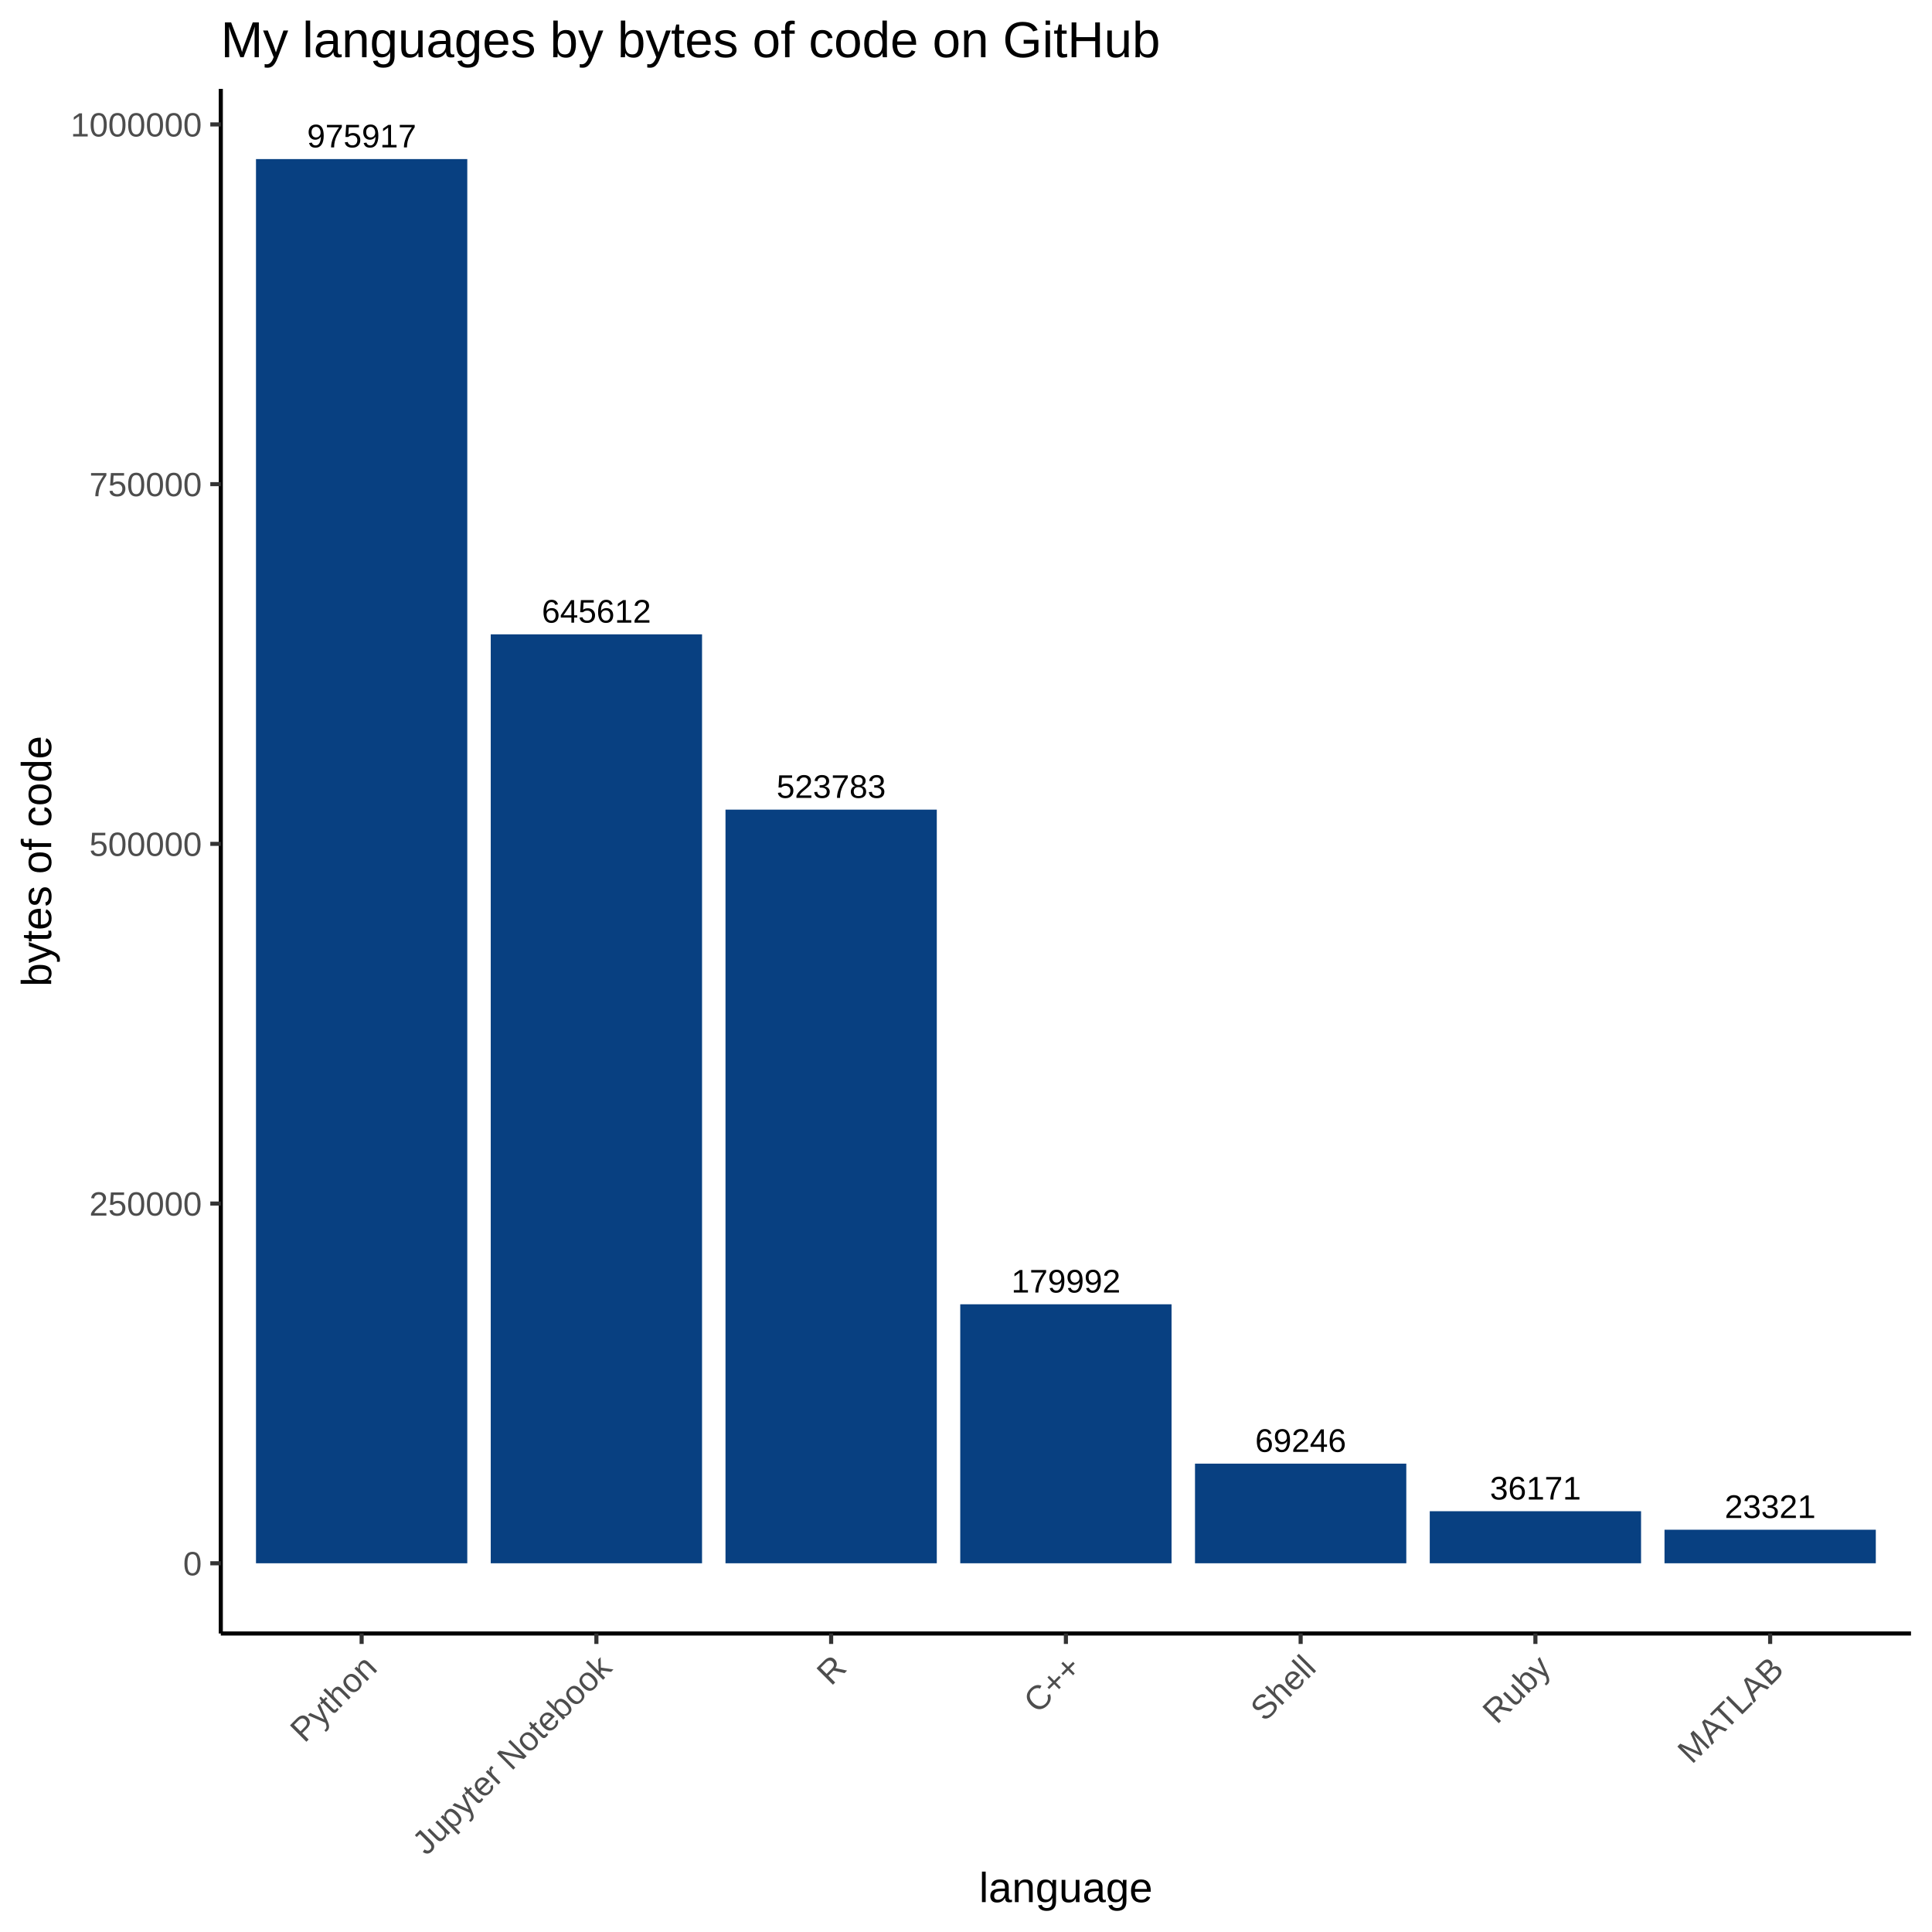
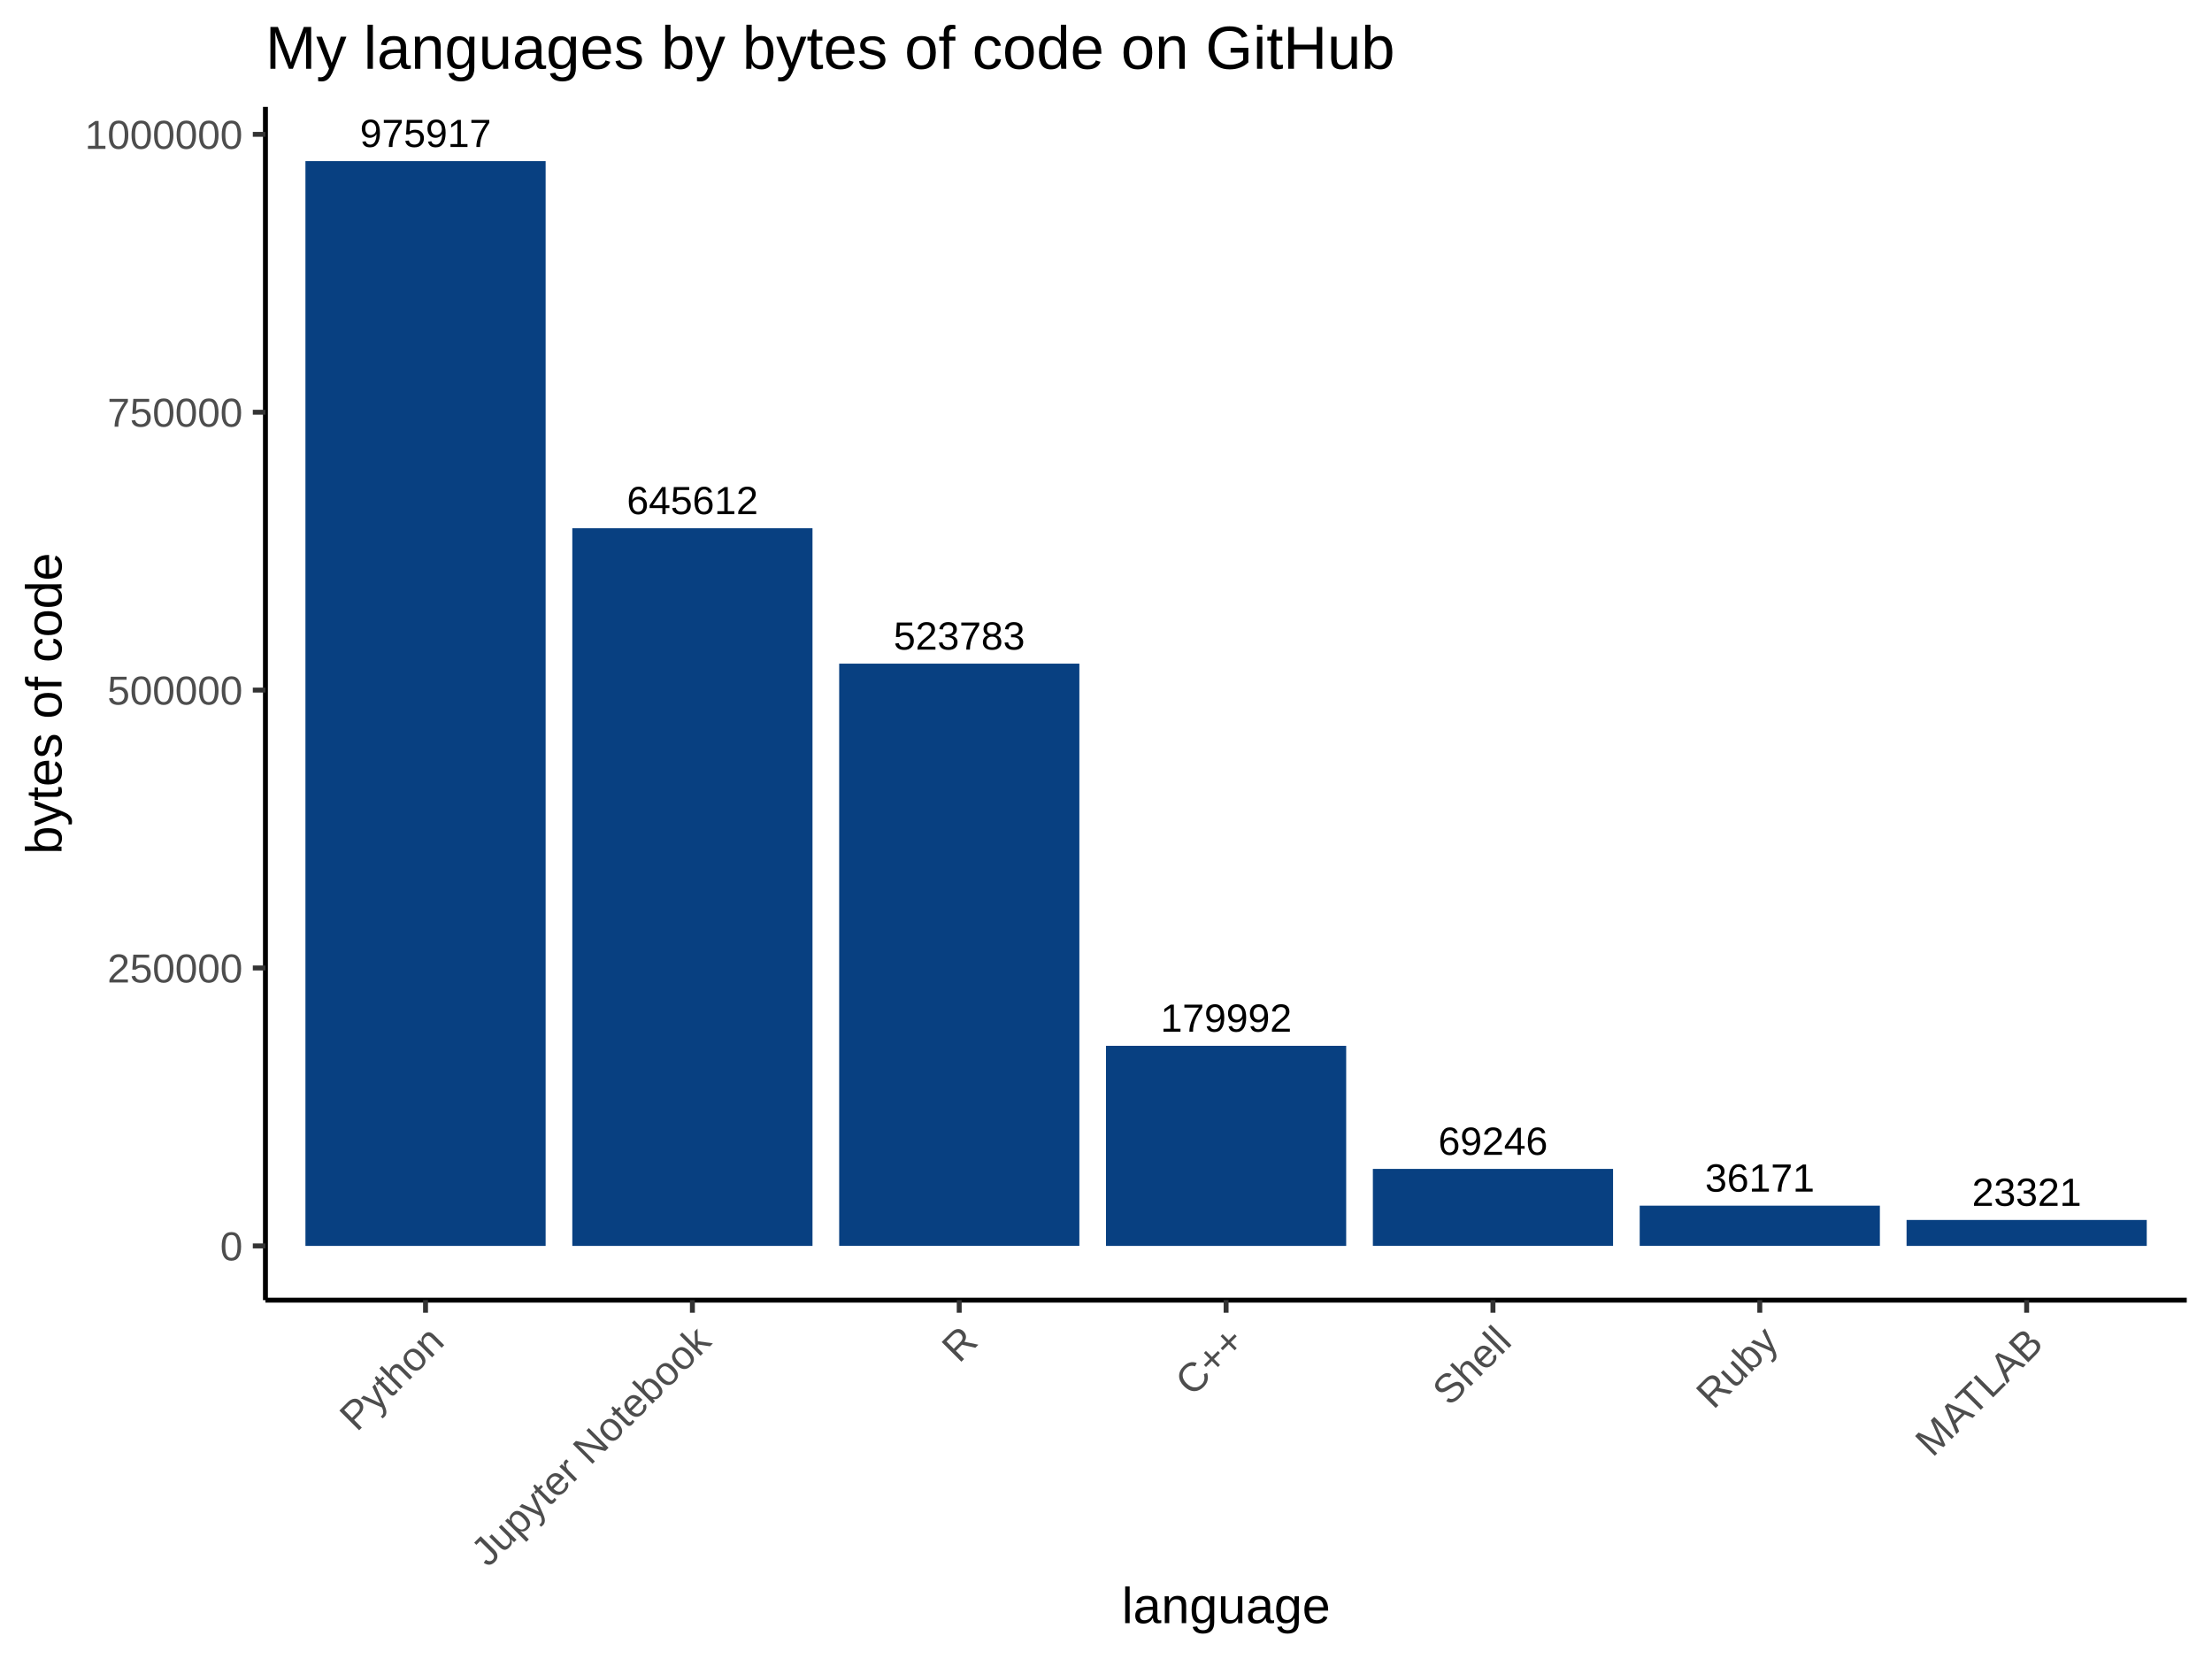
- <svg xmlns="http://www.w3.org/2000/svg" viewBox="0 0 504.00 504.00">
+ <svg xmlns="http://www.w3.org/2000/svg" viewBox="0 0 480.00 360.00">
  <defs>
    <style type="text/css">
    line, polyline, polygon, path, rect, circle {
      fill: none;
      stroke: #000000;
      stroke-linecap: round;
      stroke-linejoin: round;
      stroke-miterlimit: 10.00;
    }
  </style>
  </defs>
  <rect width="100%" height="100%" style="stroke: none; fill: #FFFFFF;" />
-   <rect x="0.00" y="0.00" width="504.00" height="504.00" style="stroke-width: 1.07; stroke: #FFFFFF; fill: #FFFFFF;" />
+   <rect x="0.00" y="0.00" width="480.00" height="360.00" style="stroke-width: 1.07; stroke: #FFFFFF; fill: #FFFFFF;" />
  <defs>
-     <clipPath id="cpNTcuNjB8NDk4LjUyfDQyNi4xM3wyMy4xOQ==">
-       <rect x="57.60" y="23.19" width="440.92" height="402.94" />
+     <clipPath id="cpNTcuNjB8NDc0LjUyfDI4Mi4xM3wyMy4xOQ==">
+       <rect x="57.60" y="23.19" width="416.92" height="258.94" />
    </clipPath>
  </defs>
-   <rect x="57.60" y="23.19" width="440.92" height="402.94" style="stroke-width: 1.07; stroke: none; fill: #FFFFFF;" clip-path="url(#cpNTcuNjB8NDk4LjUyfDQyNi4xM3wyMy4xOQ==)" />
-   <rect x="66.78" y="41.50" width="55.12" height="366.31" style="stroke-width: 1.07; stroke: none; stroke-linecap: square; stroke-linejoin: miter; fill: #084081;" clip-path="url(#cpNTcuNjB8NDk4LjUyfDQyNi4xM3wyMy4xOQ==)" />
-   <rect x="128.02" y="165.48" width="55.12" height="242.33" style="stroke-width: 1.07; stroke: none; stroke-linecap: square; stroke-linejoin: miter; fill: #084081;" clip-path="url(#cpNTcuNjB8NDk4LjUyfDQyNi4xM3wyMy4xOQ==)" />
-   <rect x="189.26" y="211.21" width="55.12" height="196.60" style="stroke-width: 1.07; stroke: none; stroke-linecap: square; stroke-linejoin: miter; fill: #084081;" clip-path="url(#cpNTcuNjB8NDk4LjUyfDQyNi4xM3wyMy4xOQ==)" />
-   <rect x="250.50" y="340.25" width="55.12" height="67.56" style="stroke-width: 1.07; stroke: none; stroke-linecap: square; stroke-linejoin: miter; fill: #084081;" clip-path="url(#cpNTcuNjB8NDk4LjUyfDQyNi4xM3wyMy4xOQ==)" />
-   <rect x="311.74" y="381.82" width="55.12" height="25.99" style="stroke-width: 1.07; stroke: none; stroke-linecap: square; stroke-linejoin: miter; fill: #084081;" clip-path="url(#cpNTcuNjB8NDk4LjUyfDQyNi4xM3wyMy4xOQ==)" />
-   <rect x="372.98" y="394.23" width="55.12" height="13.58" style="stroke-width: 1.07; stroke: none; stroke-linecap: square; stroke-linejoin: miter; fill: #084081;" clip-path="url(#cpNTcuNjB8NDk4LjUyfDQyNi4xM3wyMy4xOQ==)" />
-   <rect x="434.22" y="399.06" width="55.12" height="8.75" style="stroke-width: 1.07; stroke: none; stroke-linecap: square; stroke-linejoin: miter; fill: #084081;" clip-path="url(#cpNTcuNjB8NDk4LjUyfDQyNi4xM3wyMy4xOQ==)" />
-   <g clip-path="url(#cpNTcuNjB8NDk4LjUyfDQyNi4xM3wyMy4xOQ==)">
-     <text x="263.82" y="337.19" style="font-size: 8.54px; font-family: Arial;" textLength="28.48px" lengthAdjust="spacingAndGlyphs">179992</text>
+   <rect x="57.60" y="23.19" width="416.92" height="258.94" style="stroke-width: 1.07; stroke: none; fill: #FFFFFF;" clip-path="url(#cpNTcuNjB8NDc0LjUyfDI4Mi4xM3wyMy4xOQ==)" />
+   <rect x="66.28" y="34.96" width="52.12" height="235.40" style="stroke-width: 1.07; stroke: none; stroke-linecap: square; stroke-linejoin: miter; fill: #084081;" clip-path="url(#cpNTcuNjB8NDc0LjUyfDI4Mi4xM3wyMy4xOQ==)" />
+   <rect x="124.19" y="114.63" width="52.12" height="155.73" style="stroke-width: 1.07; stroke: none; stroke-linecap: square; stroke-linejoin: miter; fill: #084081;" clip-path="url(#cpNTcuNjB8NDc0LjUyfDI4Mi4xM3wyMy4xOQ==)" />
+   <rect x="182.10" y="144.01" width="52.12" height="126.34" style="stroke-width: 1.07; stroke: none; stroke-linecap: square; stroke-linejoin: miter; fill: #084081;" clip-path="url(#cpNTcuNjB8NDc0LjUyfDI4Mi4xM3wyMy4xOQ==)" />
+   <rect x="240.00" y="226.94" width="52.12" height="43.42" style="stroke-width: 1.07; stroke: none; stroke-linecap: square; stroke-linejoin: miter; fill: #084081;" clip-path="url(#cpNTcuNjB8NDc0LjUyfDI4Mi4xM3wyMy4xOQ==)" />
+   <rect x="297.91" y="253.65" width="52.12" height="16.70" style="stroke-width: 1.07; stroke: none; stroke-linecap: square; stroke-linejoin: miter; fill: #084081;" clip-path="url(#cpNTcuNjB8NDc0LjUyfDI4Mi4xM3wyMy4xOQ==)" />
+   <rect x="355.81" y="261.63" width="52.12" height="8.72" style="stroke-width: 1.07; stroke: none; stroke-linecap: square; stroke-linejoin: miter; fill: #084081;" clip-path="url(#cpNTcuNjB8NDc0LjUyfDI4Mi4xM3wyMy4xOQ==)" />
+   <rect x="413.72" y="264.73" width="52.12" height="5.63" style="stroke-width: 1.07; stroke: none; stroke-linecap: square; stroke-linejoin: miter; fill: #084081;" clip-path="url(#cpNTcuNjB8NDc0LjUyfDI4Mi4xM3wyMy4xOQ==)" />
+   <g clip-path="url(#cpNTcuNjB8NDc0LjUyfDI4Mi4xM3wyMy4xOQ==)">
+     <text x="251.82" y="223.88" style="font-size: 8.54px; font-family: Arial;" textLength="28.48px" lengthAdjust="spacingAndGlyphs">179992</text>
  </g>
-   <g clip-path="url(#cpNTcuNjB8NDk4LjUyfDQyNi4xM3wyMy4xOQ==)">
-     <text x="141.34" y="162.43" style="font-size: 8.54px; font-family: Arial;" textLength="28.48px" lengthAdjust="spacingAndGlyphs">645612</text>
+   <g clip-path="url(#cpNTcuNjB8NDc0LjUyfDI4Mi4xM3wyMy4xOQ==)">
+     <text x="136.01" y="111.57" style="font-size: 8.54px; font-family: Arial;" textLength="28.48px" lengthAdjust="spacingAndGlyphs">645612</text>
  </g>
-   <g clip-path="url(#cpNTcuNjB8NDk4LjUyfDQyNi4xM3wyMy4xOQ==)">
-     <text x="449.91" y="396.00" style="font-size: 8.54px; font-family: Arial;" textLength="23.74px" lengthAdjust="spacingAndGlyphs">23321</text>
+   <g clip-path="url(#cpNTcuNjB8NDc0LjUyfDI4Mi4xM3wyMy4xOQ==)">
+     <text x="427.91" y="261.67" style="font-size: 8.54px; font-family: Arial;" textLength="23.74px" lengthAdjust="spacingAndGlyphs">23321</text>
  </g>
-   <g clip-path="url(#cpNTcuNjB8NDk4LjUyfDQyNi4xM3wyMy4xOQ==)">
-     <text x="80.10" y="38.45" style="font-size: 8.54px; font-family: Arial;" textLength="28.48px" lengthAdjust="spacingAndGlyphs">975917</text>
+   <g clip-path="url(#cpNTcuNjB8NDc0LjUyfDI4Mi4xM3wyMy4xOQ==)">
+     <text x="78.10" y="31.90" style="font-size: 8.54px; font-family: Arial;" textLength="28.48px" lengthAdjust="spacingAndGlyphs">975917</text>
  </g>
-   <g clip-path="url(#cpNTcuNjB8NDk4LjUyfDQyNi4xM3wyMy4xOQ==)">
-     <text x="202.58" y="208.15" style="font-size: 8.54px; font-family: Arial;" textLength="28.48px" lengthAdjust="spacingAndGlyphs">523783</text>
+   <g clip-path="url(#cpNTcuNjB8NDc0LjUyfDI4Mi4xM3wyMy4xOQ==)">
+     <text x="193.91" y="140.96" style="font-size: 8.54px; font-family: Arial;" textLength="28.48px" lengthAdjust="spacingAndGlyphs">523783</text>
  </g>
-   <g clip-path="url(#cpNTcuNjB8NDk4LjUyfDQyNi4xM3wyMy4xOQ==)">
-     <text x="388.67" y="391.18" style="font-size: 8.54px; font-family: Arial;" textLength="23.74px" lengthAdjust="spacingAndGlyphs">36171</text>
+   <g clip-path="url(#cpNTcuNjB8NDc0LjUyfDI4Mi4xM3wyMy4xOQ==)">
+     <text x="370.00" y="258.58" style="font-size: 8.54px; font-family: Arial;" textLength="23.74px" lengthAdjust="spacingAndGlyphs">36171</text>
  </g>
-   <g clip-path="url(#cpNTcuNjB8NDk4LjUyfDQyNi4xM3wyMy4xOQ==)">
-     <text x="327.43" y="378.76" style="font-size: 8.54px; font-family: Arial;" textLength="23.74px" lengthAdjust="spacingAndGlyphs">69246</text>
+   <g clip-path="url(#cpNTcuNjB8NDc0LjUyfDI4Mi4xM3wyMy4xOQ==)">
+     <text x="312.10" y="250.60" style="font-size: 8.54px; font-family: Arial;" textLength="23.74px" lengthAdjust="spacingAndGlyphs">69246</text>
  </g>
  <defs>
-     <clipPath id="cpMC4wMHw1MDQuMDB8NTA0LjAwfDAuMDA=">
-       <rect x="0.00" y="0.00" width="504.00" height="504.00" />
+     <clipPath id="cpMC4wMHw0ODAuMDB8MzYwLjAwfDAuMDA=">
+       <rect x="0.00" y="0.00" width="480.00" height="360.00" />
    </clipPath>
  </defs>
-   <polyline points="57.60,426.13 57.60,23.19 " style="stroke-width: 1.07; stroke-linecap: butt;" clip-path="url(#cpMC4wMHw1MDQuMDB8NTA0LjAwfDAuMDA=)" />
-   <g clip-path="url(#cpMC4wMHw1MDQuMDB8NTA0LjAwfDAuMDA=)">
-     <text x="47.77" y="410.96" style="font-size: 8.80px; fill: #4D4D4D; font-family: Arial;" textLength="4.89px" lengthAdjust="spacingAndGlyphs">0</text>
+   <polyline points="57.60,282.13 57.60,23.19 " style="stroke-width: 1.07; stroke-linecap: butt;" clip-path="url(#cpMC4wMHw0ODAuMDB8MzYwLjAwfDAuMDA=)" />
+   <g clip-path="url(#cpMC4wMHw0ODAuMDB8MzYwLjAwfDAuMDA=)">
+     <text x="47.77" y="273.50" style="font-size: 8.80px; fill: #4D4D4D; font-family: Arial;" textLength="4.89px" lengthAdjust="spacingAndGlyphs">0</text>
  </g>
-   <g clip-path="url(#cpMC4wMHw1MDQuMDB8NTA0LjAwfDAuMDA=)">
-     <text x="23.30" y="317.12" style="font-size: 8.80px; fill: #4D4D4D; font-family: Arial;" textLength="29.36px" lengthAdjust="spacingAndGlyphs">250000</text>
+   <g clip-path="url(#cpMC4wMHw0ODAuMDB8MzYwLjAwfDAuMDA=)">
+     <text x="23.30" y="213.20" style="font-size: 8.80px; fill: #4D4D4D; font-family: Arial;" textLength="29.36px" lengthAdjust="spacingAndGlyphs">250000</text>
  </g>
-   <g clip-path="url(#cpMC4wMHw1MDQuMDB8NTA0LjAwfDAuMDA=)">
-     <text x="23.30" y="223.29" style="font-size: 8.80px; fill: #4D4D4D; font-family: Arial;" textLength="29.36px" lengthAdjust="spacingAndGlyphs">500000</text>
+   <g clip-path="url(#cpMC4wMHw0ODAuMDB8MzYwLjAwfDAuMDA=)">
+     <text x="23.30" y="152.90" style="font-size: 8.80px; fill: #4D4D4D; font-family: Arial;" textLength="29.36px" lengthAdjust="spacingAndGlyphs">500000</text>
  </g>
-   <g clip-path="url(#cpMC4wMHw1MDQuMDB8NTA0LjAwfDAuMDA=)">
-     <text x="23.30" y="129.45" style="font-size: 8.80px; fill: #4D4D4D; font-family: Arial;" textLength="29.36px" lengthAdjust="spacingAndGlyphs">750000</text>
+   <g clip-path="url(#cpMC4wMHw0ODAuMDB8MzYwLjAwfDAuMDA=)">
+     <text x="23.30" y="92.60" style="font-size: 8.80px; fill: #4D4D4D; font-family: Arial;" textLength="29.36px" lengthAdjust="spacingAndGlyphs">750000</text>
  </g>
-   <g clip-path="url(#cpMC4wMHw1MDQuMDB8NTA0LjAwfDAuMDA=)">
-     <text x="18.41" y="35.61" style="font-size: 8.80px; fill: #4D4D4D; font-family: Arial;" textLength="34.26px" lengthAdjust="spacingAndGlyphs">1000000</text>
+   <g clip-path="url(#cpMC4wMHw0ODAuMDB8MzYwLjAwfDAuMDA=)">
+     <text x="18.41" y="32.30" style="font-size: 8.80px; fill: #4D4D4D; font-family: Arial;" textLength="34.26px" lengthAdjust="spacingAndGlyphs">1000000</text>
  </g>
-   <polyline points="54.86,407.81 57.60,407.81 " style="stroke-width: 1.07; stroke: #333333; stroke-linecap: butt;" clip-path="url(#cpMC4wMHw1MDQuMDB8NTA0LjAwfDAuMDA=)" />
-   <polyline points="54.86,313.97 57.60,313.97 " style="stroke-width: 1.07; stroke: #333333; stroke-linecap: butt;" clip-path="url(#cpMC4wMHw1MDQuMDB8NTA0LjAwfDAuMDA=)" />
-   <polyline points="54.86,220.14 57.60,220.14 " style="stroke-width: 1.07; stroke: #333333; stroke-linecap: butt;" clip-path="url(#cpMC4wMHw1MDQuMDB8NTA0LjAwfDAuMDA=)" />
-   <polyline points="54.86,126.30 57.60,126.30 " style="stroke-width: 1.07; stroke: #333333; stroke-linecap: butt;" clip-path="url(#cpMC4wMHw1MDQuMDB8NTA0LjAwfDAuMDA=)" />
-   <polyline points="54.86,32.46 57.60,32.46 " style="stroke-width: 1.07; stroke: #333333; stroke-linecap: butt;" clip-path="url(#cpMC4wMHw1MDQuMDB8NTA0LjAwfDAuMDA=)" />
-   <polyline points="57.60,426.13 498.52,426.13 " style="stroke-width: 1.07; stroke-linecap: butt;" clip-path="url(#cpMC4wMHw1MDQuMDB8NTA0LjAwfDAuMDA=)" />
-   <polyline points="94.34,428.86 94.34,426.13 " style="stroke-width: 1.07; stroke: #333333; stroke-linecap: butt;" clip-path="url(#cpMC4wMHw1MDQuMDB8NTA0LjAwfDAuMDA=)" />
-   <polyline points="155.58,428.86 155.58,426.13 " style="stroke-width: 1.07; stroke: #333333; stroke-linecap: butt;" clip-path="url(#cpMC4wMHw1MDQuMDB8NTA0LjAwfDAuMDA=)" />
-   <polyline points="216.82,428.86 216.82,426.13 " style="stroke-width: 1.07; stroke: #333333; stroke-linecap: butt;" clip-path="url(#cpMC4wMHw1MDQuMDB8NTA0LjAwfDAuMDA=)" />
-   <polyline points="278.06,428.86 278.06,426.13 " style="stroke-width: 1.07; stroke: #333333; stroke-linecap: butt;" clip-path="url(#cpMC4wMHw1MDQuMDB8NTA0LjAwfDAuMDA=)" />
-   <polyline points="339.30,428.86 339.30,426.13 " style="stroke-width: 1.07; stroke: #333333; stroke-linecap: butt;" clip-path="url(#cpMC4wMHw1MDQuMDB8NTA0LjAwfDAuMDA=)" />
-   <polyline points="400.54,428.86 400.54,426.13 " style="stroke-width: 1.07; stroke: #333333; stroke-linecap: butt;" clip-path="url(#cpMC4wMHw1MDQuMDB8NTA0LjAwfDAuMDA=)" />
-   <polyline points="461.78,428.86 461.78,426.13 " style="stroke-width: 1.07; stroke: #333333; stroke-linecap: butt;" clip-path="url(#cpMC4wMHw1MDQuMDB8NTA0LjAwfDAuMDA=)" />
-   <g clip-path="url(#cpMC4wMHw1MDQuMDB8NTA0LjAwfDAuMDA=)">
-     <text transform="translate(79.42,454.88) rotate(-45)" style="font-size: 8.80px; fill: #4D4D4D; font-family: Arial;" textLength="27.40px" lengthAdjust="spacingAndGlyphs">Python</text>
+   <polyline points="54.86,270.36 57.60,270.36 " style="stroke-width: 1.07; stroke: #333333; stroke-linecap: butt;" clip-path="url(#cpMC4wMHw0ODAuMDB8MzYwLjAwfDAuMDA=)" />
+   <polyline points="54.86,210.05 57.60,210.05 " style="stroke-width: 1.07; stroke: #333333; stroke-linecap: butt;" clip-path="url(#cpMC4wMHw0ODAuMDB8MzYwLjAwfDAuMDA=)" />
+   <polyline points="54.86,149.75 57.60,149.75 " style="stroke-width: 1.07; stroke: #333333; stroke-linecap: butt;" clip-path="url(#cpMC4wMHw0ODAuMDB8MzYwLjAwfDAuMDA=)" />
+   <polyline points="54.86,89.45 57.60,89.45 " style="stroke-width: 1.07; stroke: #333333; stroke-linecap: butt;" clip-path="url(#cpMC4wMHw0ODAuMDB8MzYwLjAwfDAuMDA=)" />
+   <polyline points="54.86,29.15 57.60,29.15 " style="stroke-width: 1.07; stroke: #333333; stroke-linecap: butt;" clip-path="url(#cpMC4wMHw0ODAuMDB8MzYwLjAwfDAuMDA=)" />
+   <polyline points="57.60,282.13 474.52,282.13 " style="stroke-width: 1.07; stroke-linecap: butt;" clip-path="url(#cpMC4wMHw0ODAuMDB8MzYwLjAwfDAuMDA=)" />
+   <polyline points="92.34,284.86 92.34,282.13 " style="stroke-width: 1.07; stroke: #333333; stroke-linecap: butt;" clip-path="url(#cpMC4wMHw0ODAuMDB8MzYwLjAwfDAuMDA=)" />
+   <polyline points="150.25,284.86 150.25,282.13 " style="stroke-width: 1.07; stroke: #333333; stroke-linecap: butt;" clip-path="url(#cpMC4wMHw0ODAuMDB8MzYwLjAwfDAuMDA=)" />
+   <polyline points="208.15,284.86 208.15,282.13 " style="stroke-width: 1.07; stroke: #333333; stroke-linecap: butt;" clip-path="url(#cpMC4wMHw0ODAuMDB8MzYwLjAwfDAuMDA=)" />
+   <polyline points="266.06,284.86 266.06,282.13 " style="stroke-width: 1.07; stroke: #333333; stroke-linecap: butt;" clip-path="url(#cpMC4wMHw0ODAuMDB8MzYwLjAwfDAuMDA=)" />
+   <polyline points="323.97,284.86 323.97,282.13 " style="stroke-width: 1.07; stroke: #333333; stroke-linecap: butt;" clip-path="url(#cpMC4wMHw0ODAuMDB8MzYwLjAwfDAuMDA=)" />
+   <polyline points="381.87,284.86 381.87,282.13 " style="stroke-width: 1.07; stroke: #333333; stroke-linecap: butt;" clip-path="url(#cpMC4wMHw0ODAuMDB8MzYwLjAwfDAuMDA=)" />
+   <polyline points="439.78,284.86 439.78,282.13 " style="stroke-width: 1.07; stroke: #333333; stroke-linecap: butt;" clip-path="url(#cpMC4wMHw0ODAuMDB8MzYwLjAwfDAuMDA=)" />
+   <g clip-path="url(#cpMC4wMHw0ODAuMDB8MzYwLjAwfDAuMDA=)">
+     <text transform="translate(77.42,310.88) rotate(-45)" style="font-size: 8.80px; fill: #4D4D4D; font-family: Arial;" textLength="27.40px" lengthAdjust="spacingAndGlyphs">Python</text>
  </g>
-   <g clip-path="url(#cpMC4wMHw1MDQuMDB8NTA0LjAwfDAuMDA=)">
-     <text transform="translate(111.26,484.28) rotate(-45)" style="font-size: 8.80px; fill: #4D4D4D; font-family: Arial;" textLength="68.97px" lengthAdjust="spacingAndGlyphs">Jupyter Notebook</text>
+   <g clip-path="url(#cpMC4wMHw0ODAuMDB8MzYwLjAwfDAuMDA=)">
+     <text transform="translate(105.93,340.28) rotate(-45)" style="font-size: 8.80px; fill: #4D4D4D; font-family: Arial;" textLength="68.97px" lengthAdjust="spacingAndGlyphs">Jupyter Notebook</text>
  </g>
-   <g clip-path="url(#cpMC4wMHw1MDQuMDB8NTA0LjAwfDAuMDA=)">
-     <text transform="translate(216.78,440.00) rotate(-45)" style="font-size: 8.80px; fill: #4D4D4D; font-family: Arial;" textLength="6.36px" lengthAdjust="spacingAndGlyphs">R</text>
+   <g clip-path="url(#cpMC4wMHw0ODAuMDB8MzYwLjAwfDAuMDA=)">
+     <text transform="translate(208.11,296.00) rotate(-45)" style="font-size: 8.80px; fill: #4D4D4D; font-family: Arial;" textLength="6.36px" lengthAdjust="spacingAndGlyphs">R</text>
  </g>
-   <g clip-path="url(#cpMC4wMHw1MDQuMDB8NTA0LjAwfDAuMDA=)">
-     <text transform="translate(270.75,447.27) rotate(-45)" style="font-size: 8.80px; fill: #4D4D4D; font-family: Arial;" textLength="16.63px" lengthAdjust="spacingAndGlyphs">C++</text>
+   <g clip-path="url(#cpMC4wMHw0ODAuMDB8MzYwLjAwfDAuMDA=)">
+     <text transform="translate(258.75,303.27) rotate(-45)" style="font-size: 8.80px; fill: #4D4D4D; font-family: Arial;" textLength="16.63px" lengthAdjust="spacingAndGlyphs">C++</text>
  </g>
-   <g clip-path="url(#cpMC4wMHw1MDQuMDB8NTA0LjAwfDAuMDA=)">
-     <text transform="translate(329.92,449.35) rotate(-45)" style="font-size: 8.80px; fill: #4D4D4D; font-family: Arial;" textLength="19.57px" lengthAdjust="spacingAndGlyphs">Shell</text>
+   <g clip-path="url(#cpMC4wMHw0ODAuMDB8MzYwLjAwfDAuMDA=)">
+     <text transform="translate(314.58,305.35) rotate(-45)" style="font-size: 8.80px; fill: #4D4D4D; font-family: Arial;" textLength="19.57px" lengthAdjust="spacingAndGlyphs">Shell</text>
  </g>
-   <g clip-path="url(#cpMC4wMHw1MDQuMDB8NTA0LjAwfDAuMDA=)">
-     <text transform="translate(390.47,450.04) rotate(-45)" style="font-size: 8.80px; fill: #4D4D4D; font-family: Arial;" textLength="20.54px" lengthAdjust="spacingAndGlyphs">Ruby</text>
+   <g clip-path="url(#cpMC4wMHw0ODAuMDB8MzYwLjAwfDAuMDA=)">
+     <text transform="translate(371.80,306.04) rotate(-45)" style="font-size: 8.80px; fill: #4D4D4D; font-family: Arial;" textLength="20.54px" lengthAdjust="spacingAndGlyphs">Ruby</text>
  </g>
-   <g clip-path="url(#cpMC4wMHw1MDQuMDB8NTA0LjAwfDAuMDA=)">
-     <text transform="translate(441.34,460.41) rotate(-45)" style="font-size: 8.80px; fill: #4D4D4D; font-family: Arial;" textLength="35.21px" lengthAdjust="spacingAndGlyphs">MATLAB</text>
+   <g clip-path="url(#cpMC4wMHw0ODAuMDB8MzYwLjAwfDAuMDA=)">
+     <text transform="translate(419.34,316.41) rotate(-45)" style="font-size: 8.80px; fill: #4D4D4D; font-family: Arial;" textLength="35.21px" lengthAdjust="spacingAndGlyphs">MATLAB</text>
  </g>
-   <g clip-path="url(#cpMC4wMHw1MDQuMDB8NTA0LjAwfDAuMDA=)">
-     <text x="255.43" y="496.21" style="font-size: 11.00px; font-family: Arial;" textLength="45.27px" lengthAdjust="spacingAndGlyphs">language</text>
+   <g clip-path="url(#cpMC4wMHw0ODAuMDB8MzYwLjAwfDAuMDA=)">
+     <text x="243.43" y="352.21" style="font-size: 11.00px; font-family: Arial;" textLength="45.27px" lengthAdjust="spacingAndGlyphs">language</text>
  </g>
-   <g clip-path="url(#cpMC4wMHw1MDQuMDB8NTA0LjAwfDAuMDA=)">
-     <text transform="translate(13.35,257.37) rotate(-90)" style="font-size: 11.00px; font-family: Arial;" textLength="65.43px" lengthAdjust="spacingAndGlyphs">bytes of code</text>
+   <g clip-path="url(#cpMC4wMHw0ODAuMDB8MzYwLjAwfDAuMDA=)">
+     <text transform="translate(13.35,185.37) rotate(-90)" style="font-size: 11.00px; font-family: Arial;" textLength="65.43px" lengthAdjust="spacingAndGlyphs">bytes of code</text>
  </g>
-   <g clip-path="url(#cpMC4wMHw1MDQuMDB8NTA0LjAwfDAuMDA=)">
+   <g clip-path="url(#cpMC4wMHw0ODAuMDB8MzYwLjAwfDAuMDA=)">
    <text x="57.60" y="14.93" style="font-size: 13.20px; font-family: Arial;" textLength="245.08px" lengthAdjust="spacingAndGlyphs">My languages by bytes of code on GitHub</text>
  </g>
</svg>
